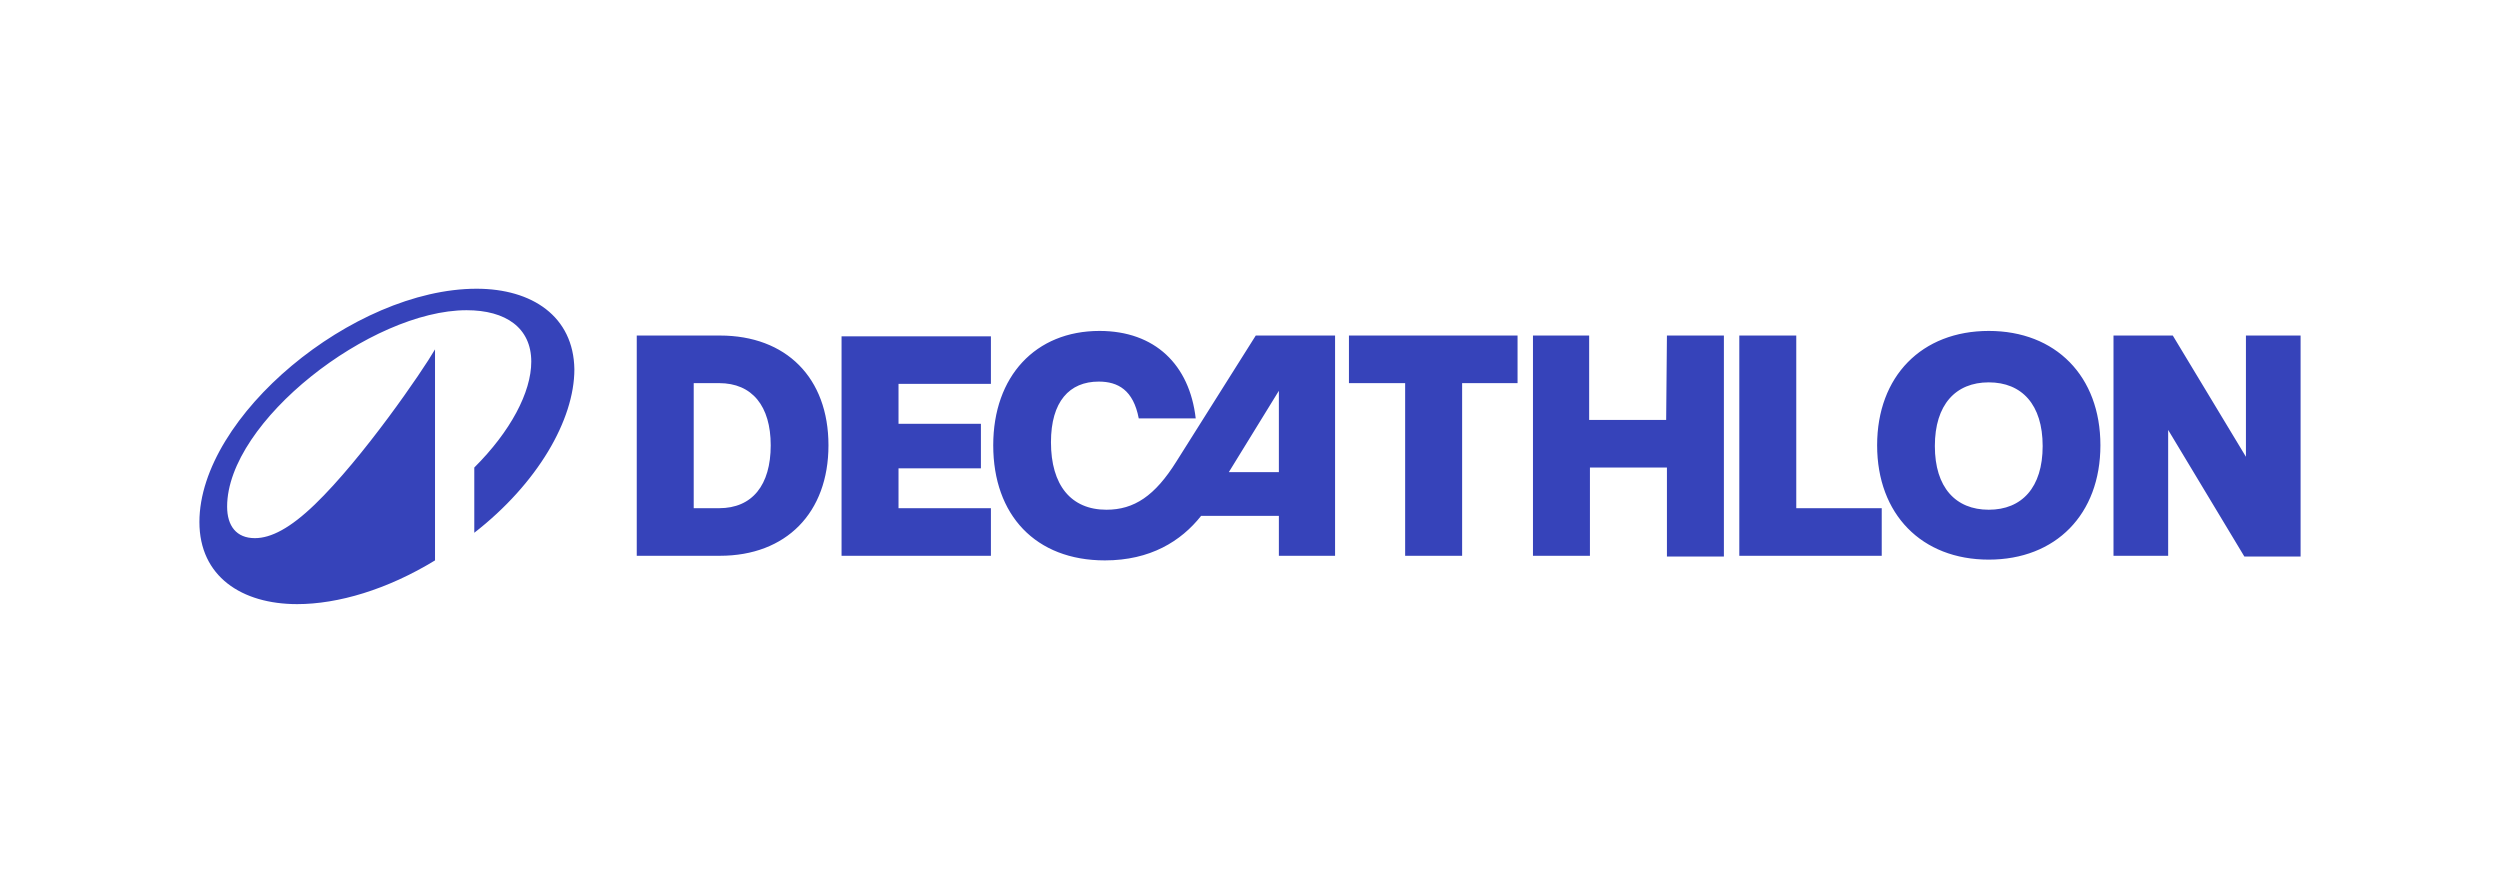
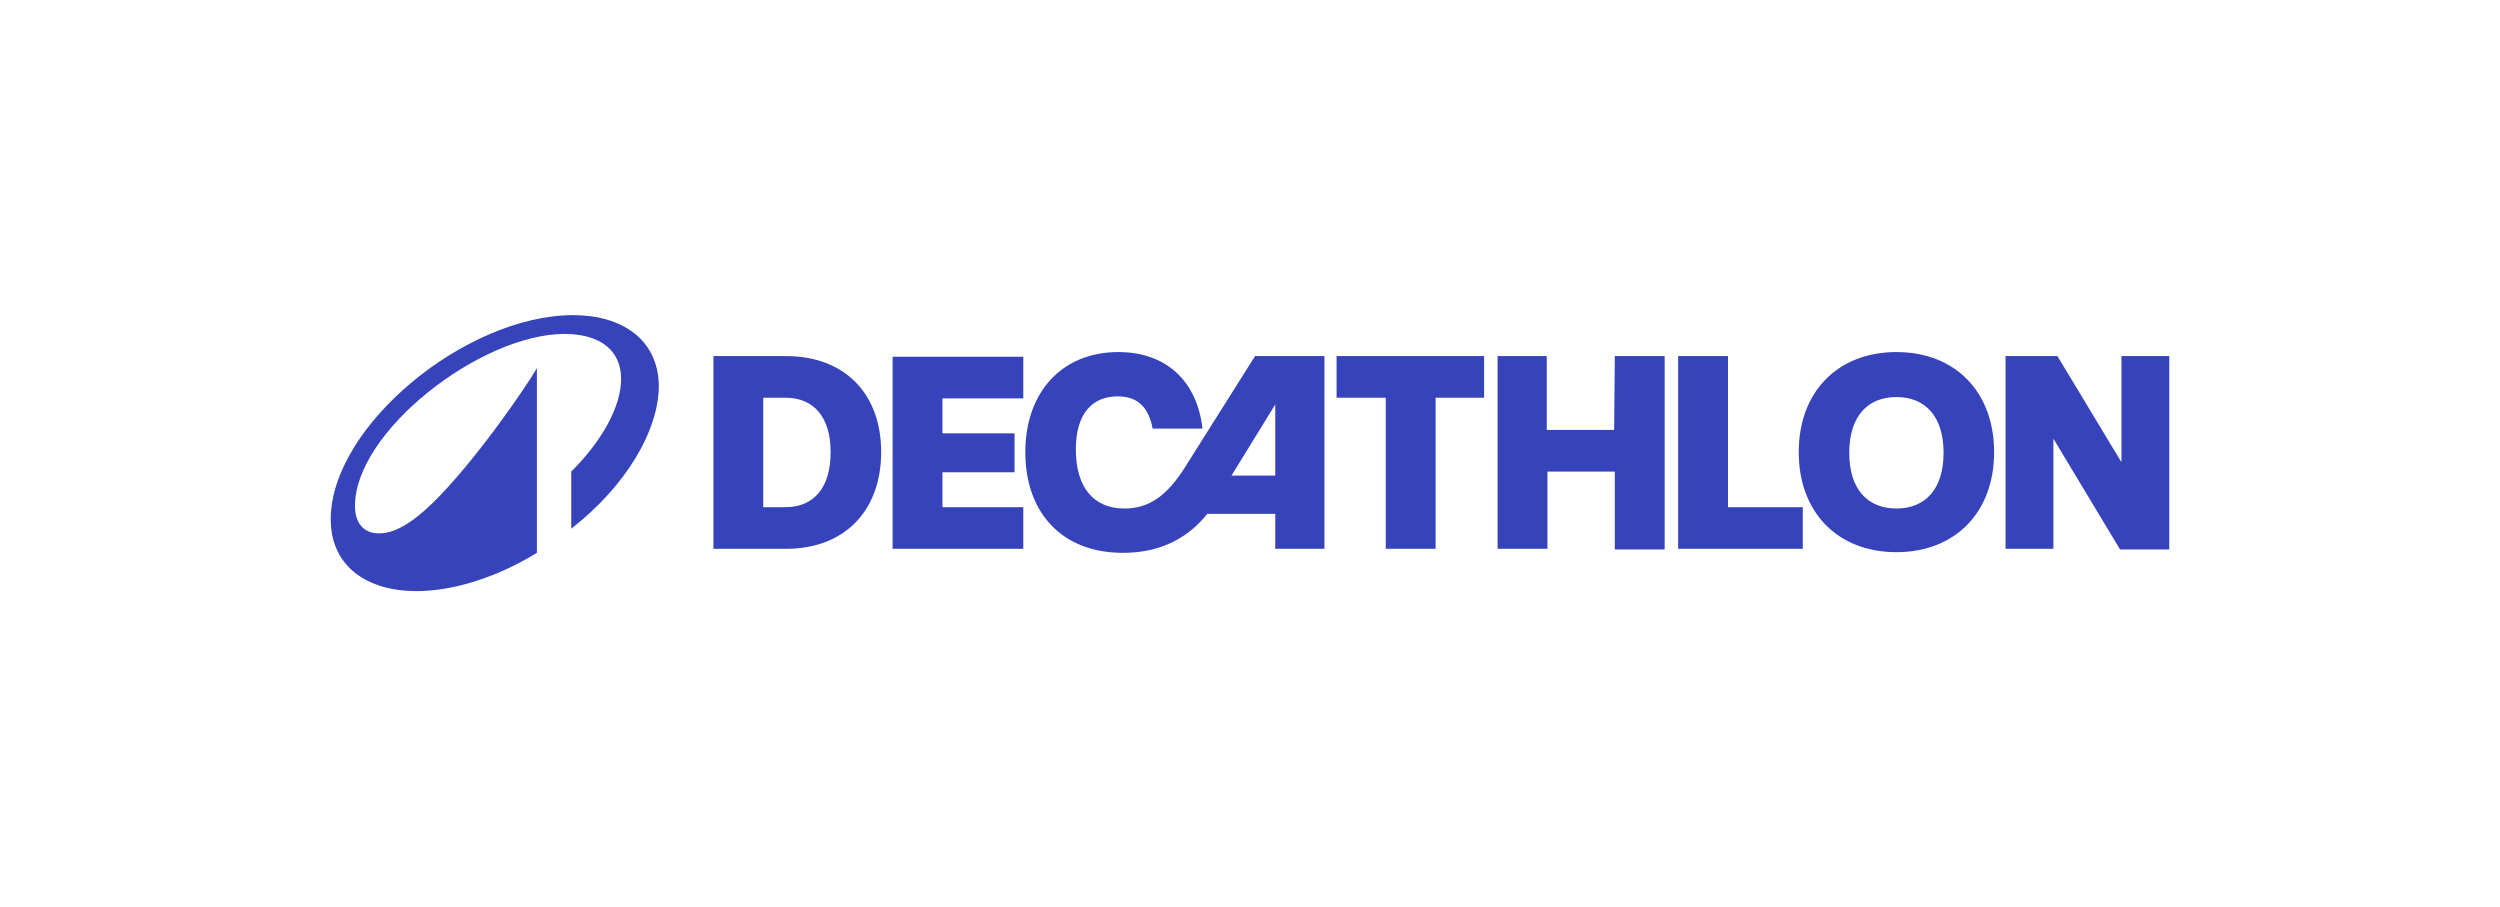
- <svg xmlns="http://www.w3.org/2000/svg" width="140" height="50" viewBox="0 0 140 50" fill="none">
-   <path fill-rule="evenodd" clip-rule="evenodd" d="M47.127 31.124H55.491V28.459H50.317V26.225H54.931V23.732H50.317V21.498H55.491V18.833H47.127V31.124ZM65.882 25.838C64.675 27.772 63.511 28.545 61.959 28.545C59.975 28.545 58.854 27.17 58.854 24.764C58.854 22.486 59.889 21.369 61.528 21.369C62.605 21.369 63.468 21.841 63.77 23.431H66.96C66.615 20.423 64.675 18.532 61.571 18.532C57.992 18.532 55.621 21.068 55.621 24.936C55.621 28.846 57.992 31.382 61.873 31.382C64.416 31.382 66.141 30.307 67.262 28.889H71.617V31.124H74.764V18.79H70.323L65.882 25.838ZM71.617 26.44H68.814L71.617 21.884V26.44ZM40.314 18.79H35.658V31.124H40.314C44.022 31.124 46.394 28.717 46.394 24.936C46.394 21.154 44.022 18.79 40.314 18.79ZM40.271 28.459H38.848V21.455H40.271C42.125 21.455 43.16 22.744 43.16 24.936C43.16 27.17 42.125 28.459 40.271 28.459ZM111.371 18.532C107.619 18.532 105.119 21.068 105.119 24.936C105.119 28.803 107.619 31.339 111.371 31.339C115.122 31.339 117.623 28.803 117.623 24.936C117.623 21.068 115.122 18.532 111.371 18.532ZM111.371 28.545C109.517 28.545 108.352 27.299 108.352 24.979C108.352 22.658 109.517 21.412 111.371 21.412C113.225 21.412 114.389 22.658 114.389 24.979C114.389 27.299 113.225 28.545 111.371 28.545ZM75.584 21.455H78.688V31.124H81.879V21.455H84.983V18.79H75.541V21.455H75.584ZM125.772 18.79V25.58L121.676 18.79H118.356V31.124H121.417V24.076L125.685 31.167H128.833V18.79H125.772ZM100.591 18.79H97.401V31.124H105.377V28.459H100.591V18.79ZM93.305 23.517H88.993V18.79H85.846V31.124H89.036V26.182H93.348V31.167H96.538V18.79H93.348L93.305 23.517ZM26.689 16.169C19.791 16.169 11.167 23.303 11.167 29.233C11.167 32.284 13.539 33.831 16.643 33.831C18.928 33.831 21.688 33.015 24.361 31.382V19.564C23.671 20.767 20.308 25.666 17.635 28.245C16.255 29.577 15.177 30.136 14.272 30.136C13.237 30.136 12.719 29.448 12.719 28.373C12.719 23.603 20.782 17.372 26.129 17.372C28.328 17.372 29.751 18.361 29.751 20.252C29.751 21.97 28.586 24.162 26.56 26.182V29.835C30.096 27.084 32.165 23.517 32.165 20.681C32.122 17.716 29.794 16.169 26.689 16.169Z" fill="#3643BA" />
+ <svg xmlns="http://www.w3.org/2000/svg" width="160" height="58" viewBox="0 0 160 58" fill="none">
+   <path fill-rule="evenodd" clip-rule="evenodd" d="M57.127 35.124H65.491V32.459H60.317V30.225H64.931V27.732H60.317V25.498H65.491V22.833H57.127V35.124ZM75.882 29.838C74.675 31.772 73.511 32.545 71.959 32.545C69.975 32.545 68.854 31.17 68.854 28.764C68.854 26.486 69.889 25.369 71.528 25.369C72.606 25.369 73.468 25.841 73.77 27.431H76.96C76.615 24.423 74.675 22.532 71.571 22.532C67.992 22.532 65.621 25.068 65.621 28.936C65.621 32.846 67.992 35.382 71.873 35.382C74.416 35.382 76.141 34.307 77.262 32.889H81.617V35.124H84.764V22.79H80.323L75.882 29.838ZM81.617 30.44H78.814L81.617 25.884V30.44ZM50.314 22.79H45.658V35.124H50.314C54.022 35.124 56.394 32.717 56.394 28.936C56.394 25.154 54.022 22.79 50.314 22.79ZM50.271 32.459H48.848V25.455H50.271C52.125 25.455 53.16 26.744 53.16 28.936C53.16 31.17 52.125 32.459 50.271 32.459ZM121.371 22.532C117.619 22.532 115.119 25.068 115.119 28.936C115.119 32.803 117.619 35.339 121.371 35.339C125.122 35.339 127.623 32.803 127.623 28.936C127.623 25.068 125.122 22.532 121.371 22.532ZM121.371 32.545C119.517 32.545 118.352 31.299 118.352 28.979C118.352 26.658 119.517 25.412 121.371 25.412C123.225 25.412 124.389 26.658 124.389 28.979C124.389 31.299 123.225 32.545 121.371 32.545ZM85.584 25.455H88.688V35.124H91.879V25.455H94.983V22.79H85.541V25.455H85.584ZM135.772 22.79V29.58L131.676 22.79H128.356V35.124H131.417V28.076L135.685 35.167H138.833V22.79H135.772ZM110.591 22.79H107.401V35.124H115.377V32.459H110.591V22.79ZM103.305 27.517H98.993V22.79H95.846V35.124H99.036V30.182H103.348V35.167H106.538V22.79H103.348L103.305 27.517ZM36.689 20.169C29.791 20.169 21.167 27.303 21.167 33.233C21.167 36.284 23.539 37.831 26.643 37.831C28.928 37.831 31.688 37.015 34.361 35.382V23.564C33.671 24.767 30.308 29.666 27.635 32.245C26.255 33.577 25.177 34.136 24.272 34.136C23.237 34.136 22.719 33.448 22.719 32.373C22.719 27.603 30.782 21.372 36.129 21.372C38.328 21.372 39.751 22.361 39.751 24.252C39.751 25.97 38.586 28.162 36.56 30.182V33.835C40.096 31.084 42.165 27.517 42.165 24.681C42.122 21.716 39.794 20.169 36.689 20.169Z" fill="#3643BA" />
</svg>
